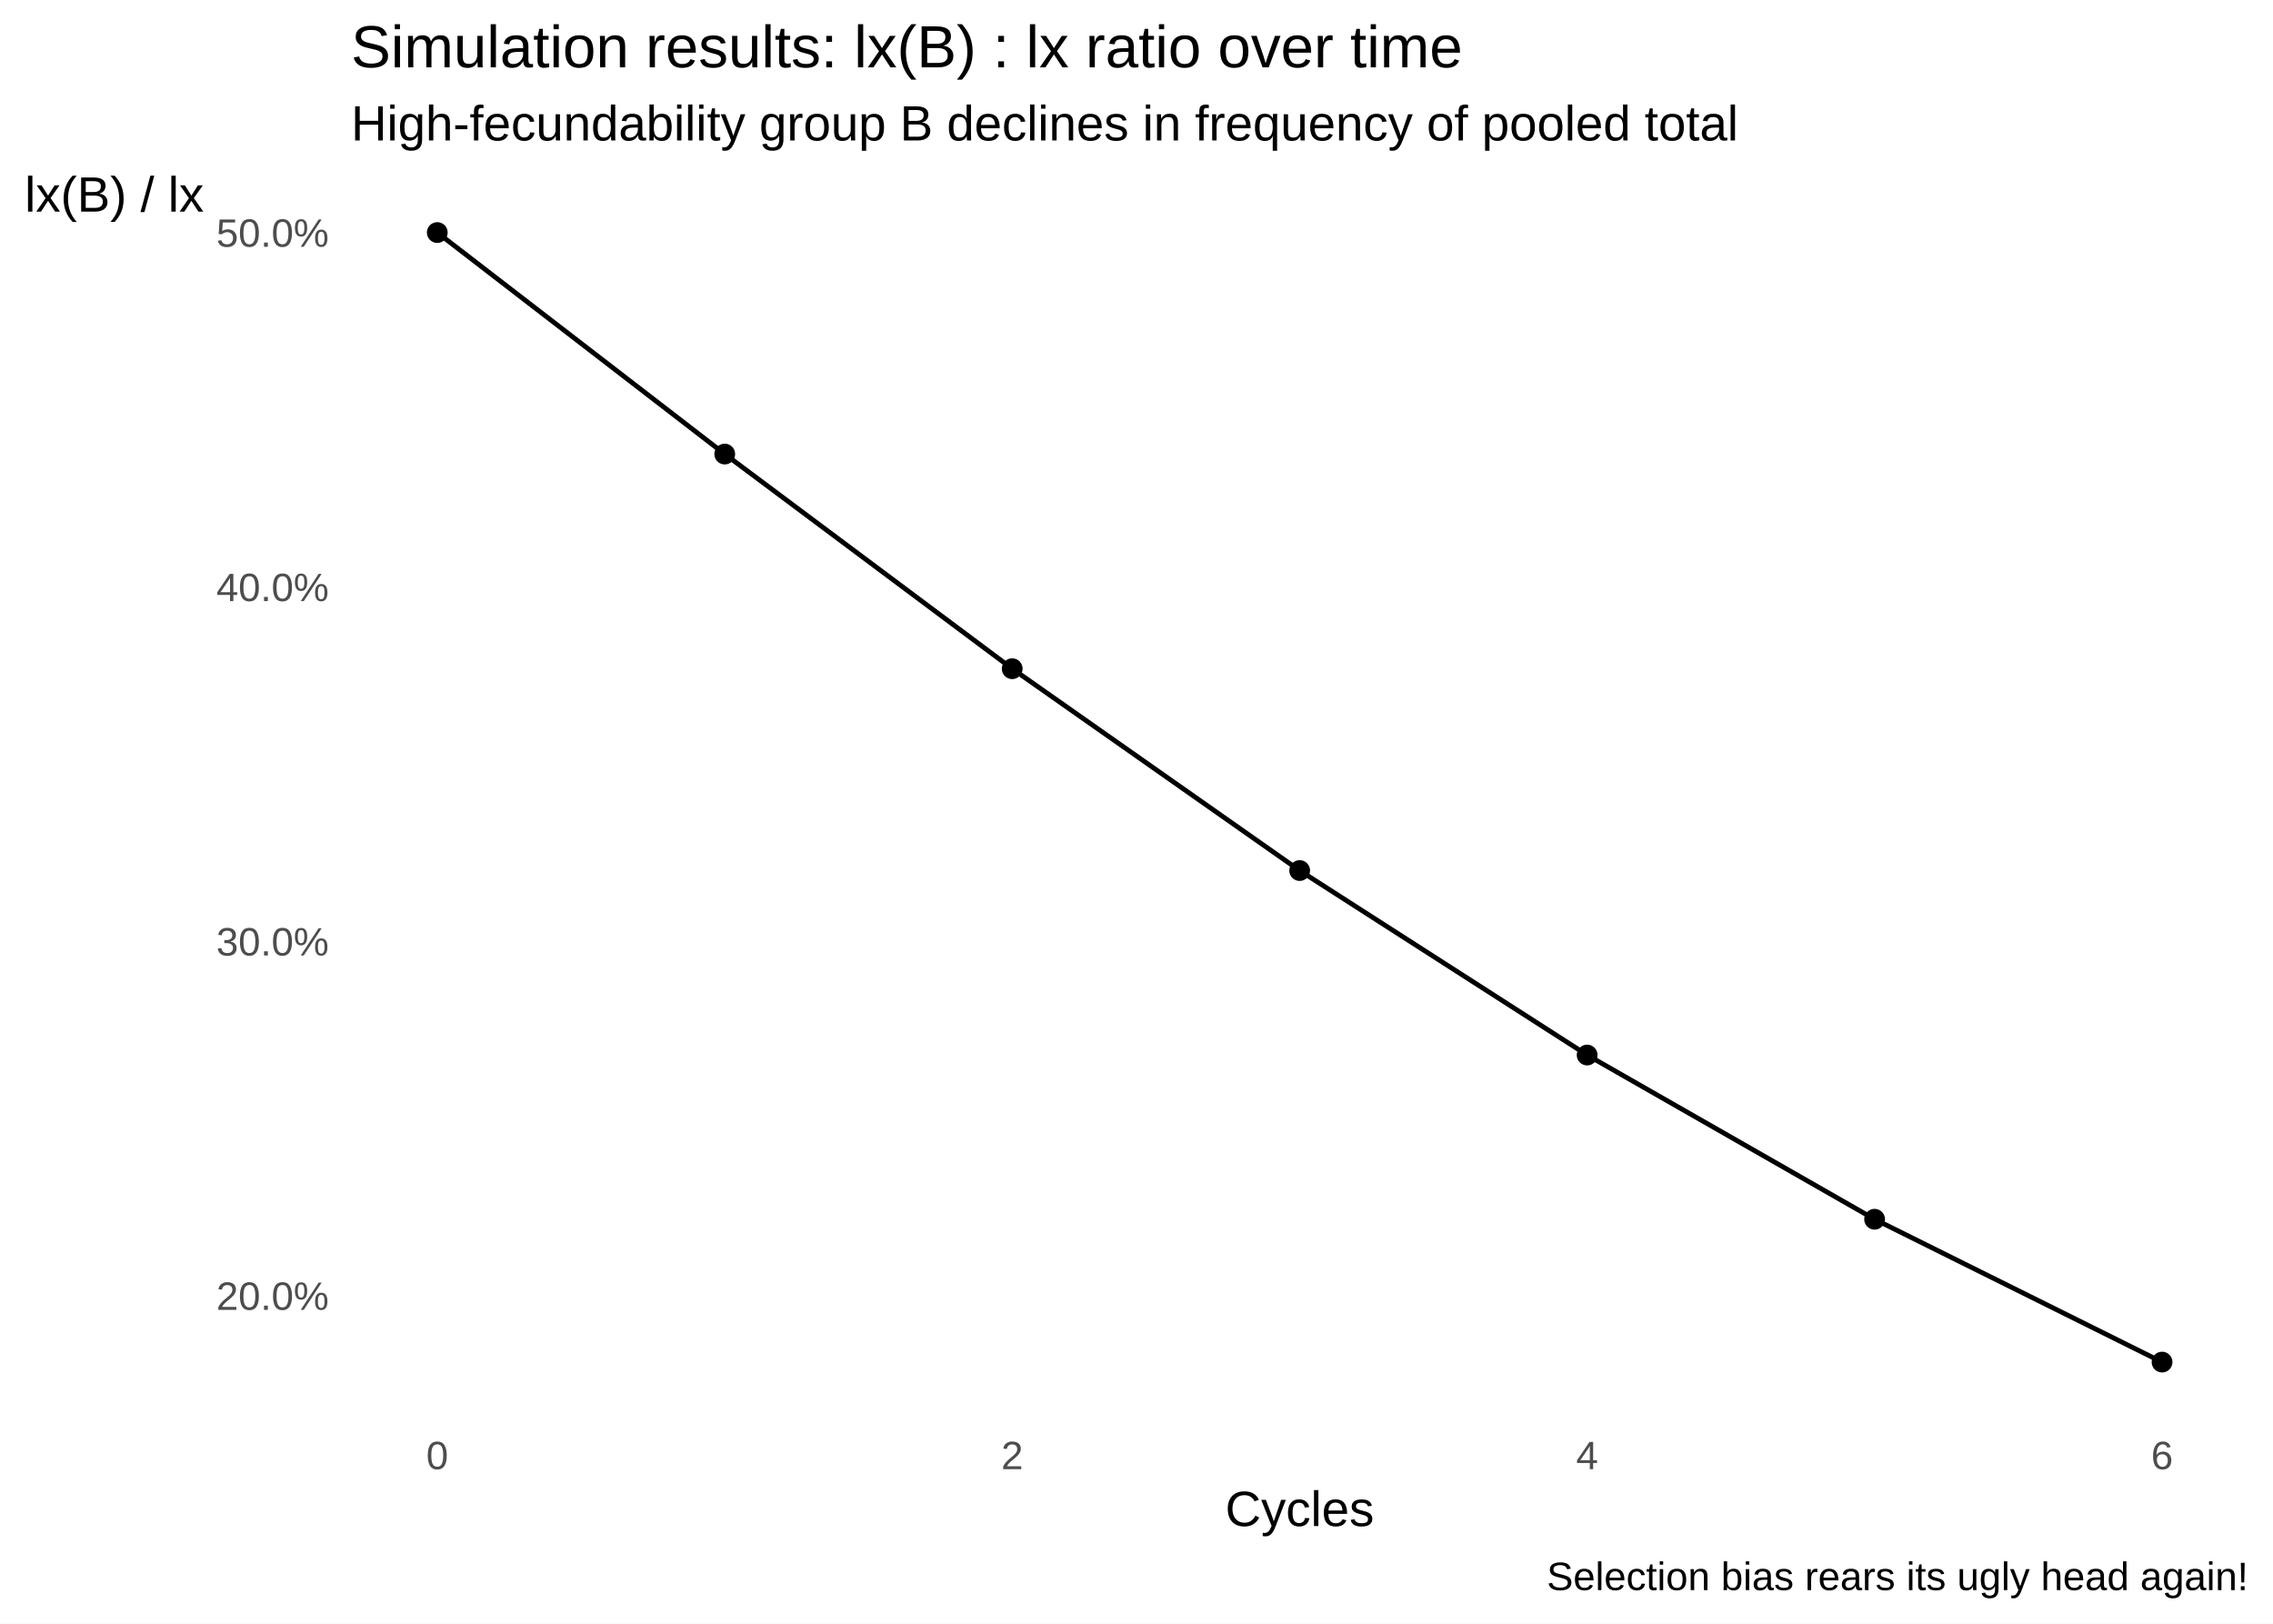
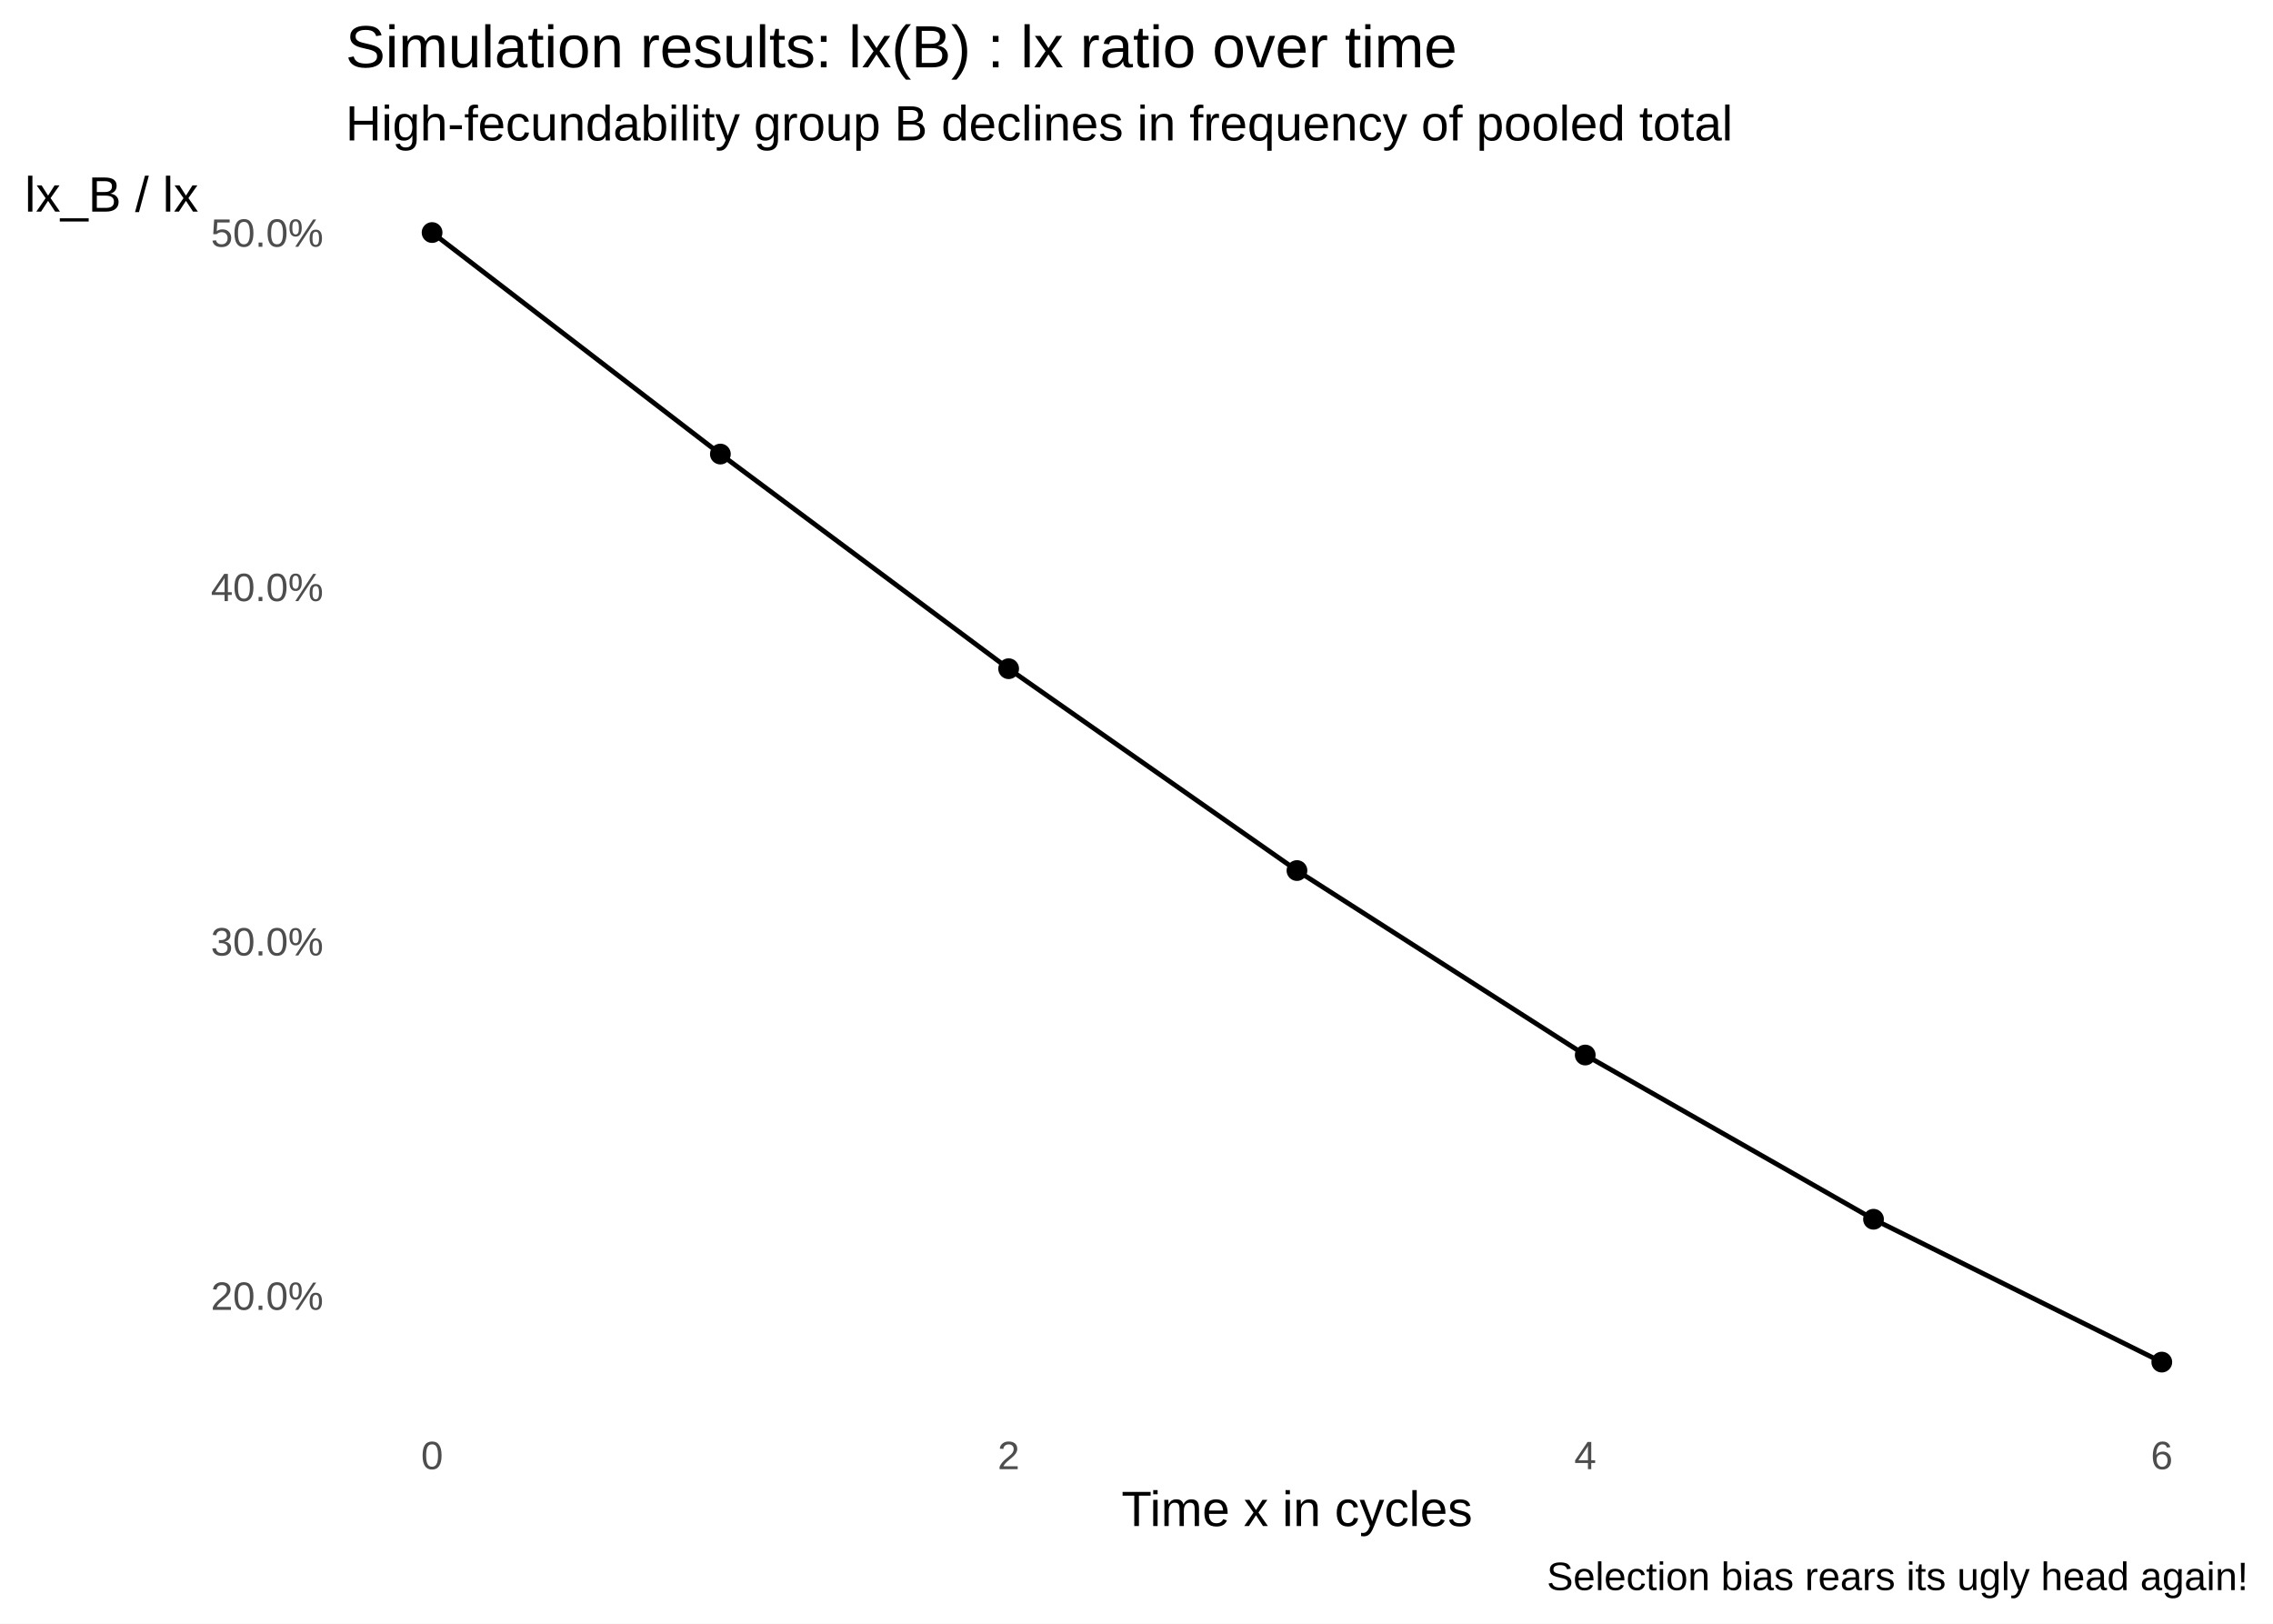
<svg xmlns="http://www.w3.org/2000/svg" class="svglite" width="504.00pt" height="360.00pt" viewBox="0 0 504.00 360.00">
  <defs>
    <style type="text/css">
    .svglite line, .svglite polyline, .svglite polygon, .svglite path, .svglite rect, .svglite circle {
      fill: none;
      stroke: #000000;
      stroke-linecap: round;
      stroke-linejoin: round;
      stroke-miterlimit: 10.00;
    }
  </style>
  </defs>
  <rect width="100%" height="100%" style="stroke: none; fill: #FFFFFF;" />
  <defs>
    <clipPath id="cpMC4wMHw1MDQuMDB8MC4wMHwzNjAuMDA=">
      <rect x="0.00" y="0.00" width="504.00" height="360.00" />
    </clipPath>
  </defs>
  <g clip-path="url(#cpMC4wMHw1MDQuMDB8MC4wMHwzNjAuMDA=)">
</g>
  <defs>
-     <clipPath id="cpNzcuODR8NDk4LjUyfDM5LjA0fDMxNC41MQ==">
-       <rect x="77.84" y="39.04" width="420.68" height="275.47" />
+     <clipPath id="cpNzYuNjN8NDk4LjUyfDM5LjA0fDMxNC41MQ==">
+       <rect x="76.63" y="39.04" width="421.89" height="275.47" />
    </clipPath>
  </defs>
-   <g clip-path="url(#cpNzcuODR8NDk4LjUyfDM5LjA0fDMxNC41MQ==)">
-     <polyline points="96.96,51.56 160.70,100.67 224.44,148.26 288.18,193.01 351.92,233.91 415.66,270.32 479.40,301.99 " style="stroke-width: 1.07; stroke-linecap: butt;" />
-     <circle cx="96.96" cy="51.56" r="1.95" style="stroke-width: 0.71; fill: #000000;" />
-     <circle cx="160.70" cy="100.67" r="1.95" style="stroke-width: 0.71; fill: #000000;" />
-     <circle cx="224.44" cy="148.26" r="1.95" style="stroke-width: 0.71; fill: #000000;" />
-     <circle cx="288.18" cy="193.01" r="1.95" style="stroke-width: 0.71; fill: #000000;" />
-     <circle cx="351.92" cy="233.91" r="1.95" style="stroke-width: 0.71; fill: #000000;" />
-     <circle cx="415.66" cy="270.32" r="1.95" style="stroke-width: 0.71; fill: #000000;" />
-     <circle cx="479.40" cy="301.99" r="1.95" style="stroke-width: 0.71; fill: #000000;" />
+   <g clip-path="url(#cpNzYuNjN8NDk4LjUyfDM5LjA0fDMxNC41MQ==)">
+     <polyline points="95.81,51.56 159.73,100.67 223.65,148.26 287.58,193.01 351.50,233.91 415.42,270.32 479.34,301.99 " style="stroke-width: 1.07; stroke-linecap: butt;" />
+     <circle cx="95.81" cy="51.56" r="1.95" style="stroke-width: 0.71; fill: #000000;" />
+     <circle cx="159.73" cy="100.67" r="1.95" style="stroke-width: 0.71; fill: #000000;" />
+     <circle cx="223.65" cy="148.26" r="1.95" style="stroke-width: 0.71; fill: #000000;" />
+     <circle cx="287.58" cy="193.01" r="1.95" style="stroke-width: 0.71; fill: #000000;" />
+     <circle cx="351.50" cy="233.91" r="1.95" style="stroke-width: 0.71; fill: #000000;" />
+     <circle cx="415.42" cy="270.32" r="1.95" style="stroke-width: 0.71; fill: #000000;" />
+     <circle cx="479.34" cy="301.99" r="1.95" style="stroke-width: 0.71; fill: #000000;" />
  </g>
  <g clip-path="url(#cpMC4wMHw1MDQuMDB8MC4wMHwzNjAuMDA=)">
-     <text x="72.91" y="290.41" text-anchor="end" style="font-size: 8.80px; fill: #4D4D4D; font-family: Arial;" textLength="24.96px" lengthAdjust="spacingAndGlyphs">20.0%</text>
-     <text x="72.91" y="211.85" text-anchor="end" style="font-size: 8.80px; fill: #4D4D4D; font-family: Arial;" textLength="24.96px" lengthAdjust="spacingAndGlyphs">30.0%</text>
-     <text x="72.91" y="133.28" text-anchor="end" style="font-size: 8.80px; fill: #4D4D4D; font-family: Arial;" textLength="24.96px" lengthAdjust="spacingAndGlyphs">40.0%</text>
-     <text x="72.91" y="54.71" text-anchor="end" style="font-size: 8.80px; fill: #4D4D4D; font-family: Arial;" textLength="24.96px" lengthAdjust="spacingAndGlyphs">50.0%</text>
-     <text x="96.96" y="325.74" text-anchor="middle" style="font-size: 8.80px; fill: #4D4D4D; font-family: Arial;" textLength="4.90px" lengthAdjust="spacingAndGlyphs">0</text>
-     <text x="224.44" y="325.74" text-anchor="middle" style="font-size: 8.80px; fill: #4D4D4D; font-family: Arial;" textLength="4.90px" lengthAdjust="spacingAndGlyphs">2</text>
-     <text x="351.92" y="325.74" text-anchor="middle" style="font-size: 8.80px; fill: #4D4D4D; font-family: Arial;" textLength="4.90px" lengthAdjust="spacingAndGlyphs">4</text>
-     <text x="479.40" y="325.74" text-anchor="middle" style="font-size: 8.80px; fill: #4D4D4D; font-family: Arial;" textLength="4.90px" lengthAdjust="spacingAndGlyphs">6</text>
-     <text x="288.18" y="338.34" text-anchor="middle" style="font-size: 11.00px; font-family: Arial;" textLength="33.00px" lengthAdjust="spacingAndGlyphs">Cycles</text>
-     <text x="25.34" y="46.92" text-anchor="middle" style="font-size: 11.00px; font-family: Arial;" textLength="39.73px" lengthAdjust="spacingAndGlyphs">lx(B) / lx</text>
-     <text x="77.84" y="31.14" style="font-size: 11.00px; font-family: Arial;" textLength="307.68px" lengthAdjust="spacingAndGlyphs">High-fecundability group B declines in frequency of pooled total</text>
-     <text x="77.84" y="14.93" style="font-size: 13.20px; font-family: Arial;" textLength="246.30px" lengthAdjust="spacingAndGlyphs">Simulation results: lx(B) : lx ratio over time</text>
+     <text x="71.70" y="290.41" text-anchor="end" style="font-size: 8.80px; fill: #4D4D4D; font-family: Arial;" textLength="24.96px" lengthAdjust="spacingAndGlyphs">20.0%</text>
+     <text x="71.70" y="211.85" text-anchor="end" style="font-size: 8.80px; fill: #4D4D4D; font-family: Arial;" textLength="24.96px" lengthAdjust="spacingAndGlyphs">30.0%</text>
+     <text x="71.70" y="133.28" text-anchor="end" style="font-size: 8.80px; fill: #4D4D4D; font-family: Arial;" textLength="24.96px" lengthAdjust="spacingAndGlyphs">40.0%</text>
+     <text x="71.70" y="54.71" text-anchor="end" style="font-size: 8.80px; fill: #4D4D4D; font-family: Arial;" textLength="24.96px" lengthAdjust="spacingAndGlyphs">50.0%</text>
+     <text x="95.81" y="325.74" text-anchor="middle" style="font-size: 8.80px; fill: #4D4D4D; font-family: Arial;" textLength="4.90px" lengthAdjust="spacingAndGlyphs">0</text>
+     <text x="223.65" y="325.74" text-anchor="middle" style="font-size: 8.80px; fill: #4D4D4D; font-family: Arial;" textLength="4.90px" lengthAdjust="spacingAndGlyphs">2</text>
+     <text x="351.50" y="325.74" text-anchor="middle" style="font-size: 8.80px; fill: #4D4D4D; font-family: Arial;" textLength="4.90px" lengthAdjust="spacingAndGlyphs">4</text>
+     <text x="479.34" y="325.74" text-anchor="middle" style="font-size: 8.80px; fill: #4D4D4D; font-family: Arial;" textLength="4.90px" lengthAdjust="spacingAndGlyphs">6</text>
+     <text x="287.58" y="338.34" text-anchor="middle" style="font-size: 11.00px; font-family: Arial;" textLength="77.84px" lengthAdjust="spacingAndGlyphs">Time x in cycles</text>
+     <text x="24.74" y="46.92" text-anchor="middle" style="font-size: 11.00px; font-family: Arial;" textLength="38.52px" lengthAdjust="spacingAndGlyphs">lx_B / lx</text>
+     <text x="76.63" y="31.14" style="font-size: 11.00px; font-family: Arial;" textLength="307.68px" lengthAdjust="spacingAndGlyphs">High-fecundability group B declines in frequency of pooled total</text>
+     <text x="76.63" y="14.93" style="font-size: 13.20px; font-family: Arial;" textLength="246.30px" lengthAdjust="spacingAndGlyphs">Simulation results: lx(B) : lx ratio over time</text>
    <text x="498.52" y="352.54" text-anchor="end" style="font-size: 8.80px; font-family: Arial;" textLength="155.59px" lengthAdjust="spacingAndGlyphs">Selection bias rears its ugly head again!</text>
  </g>
</svg>
